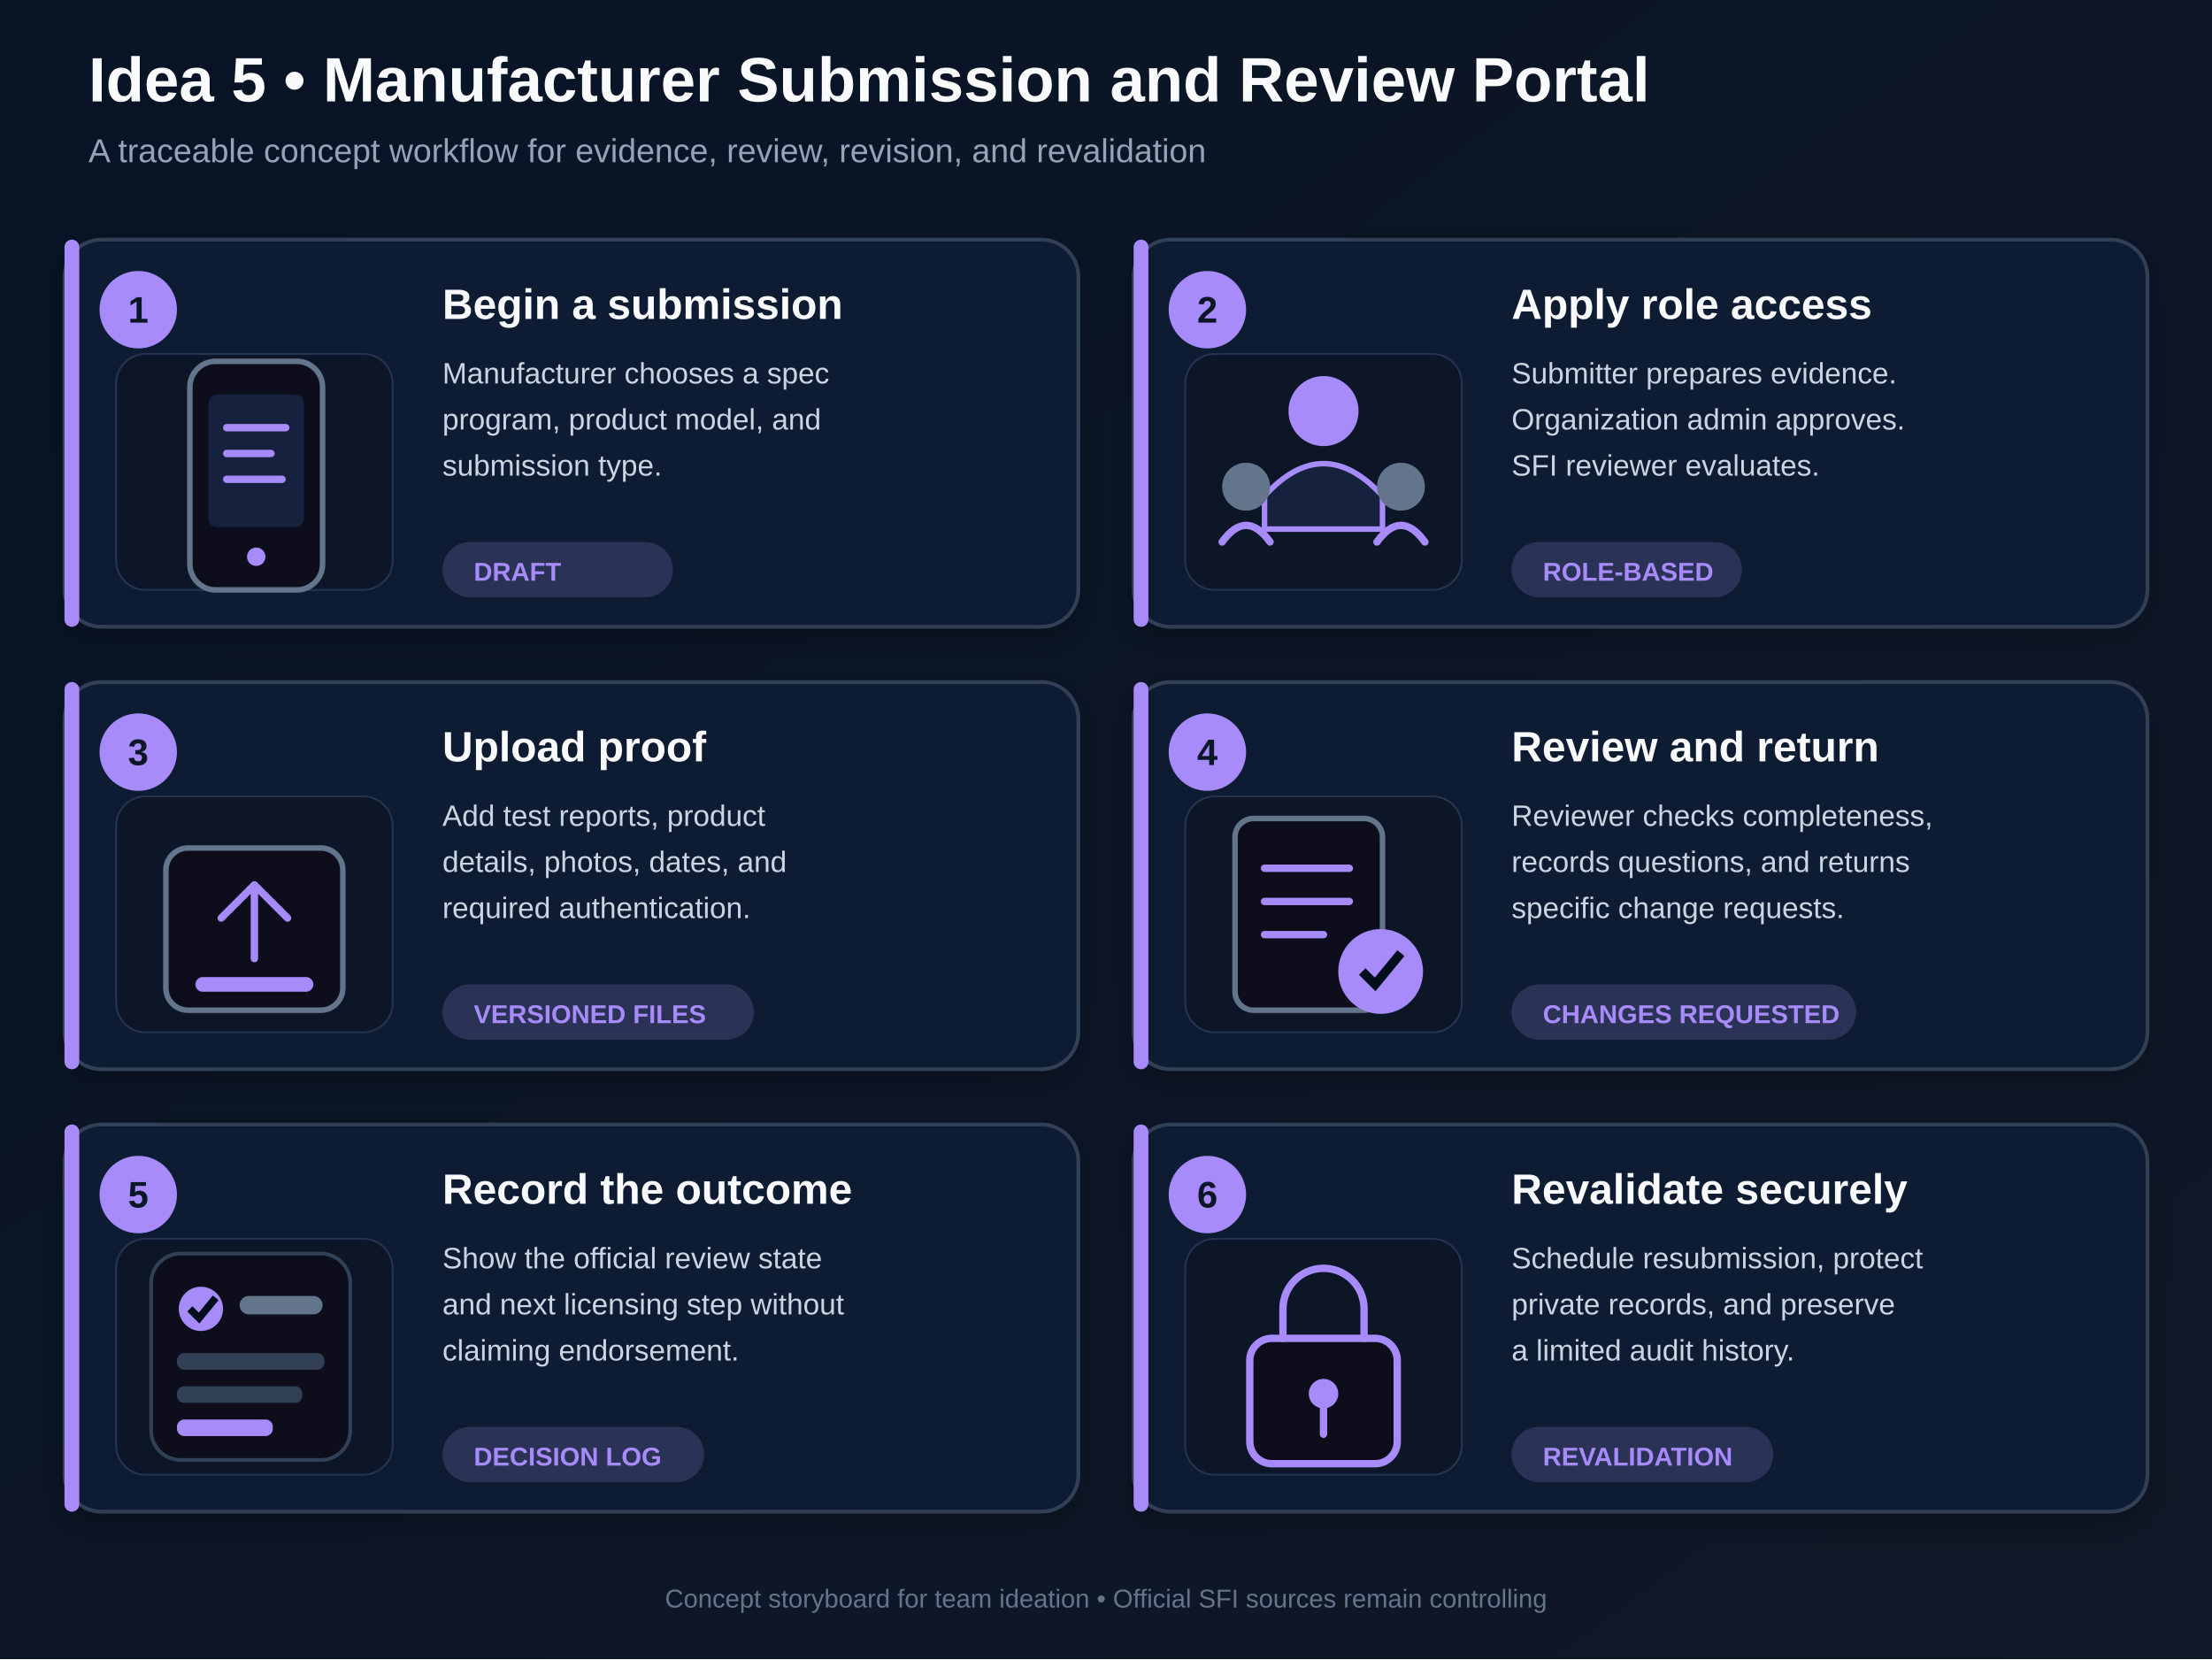
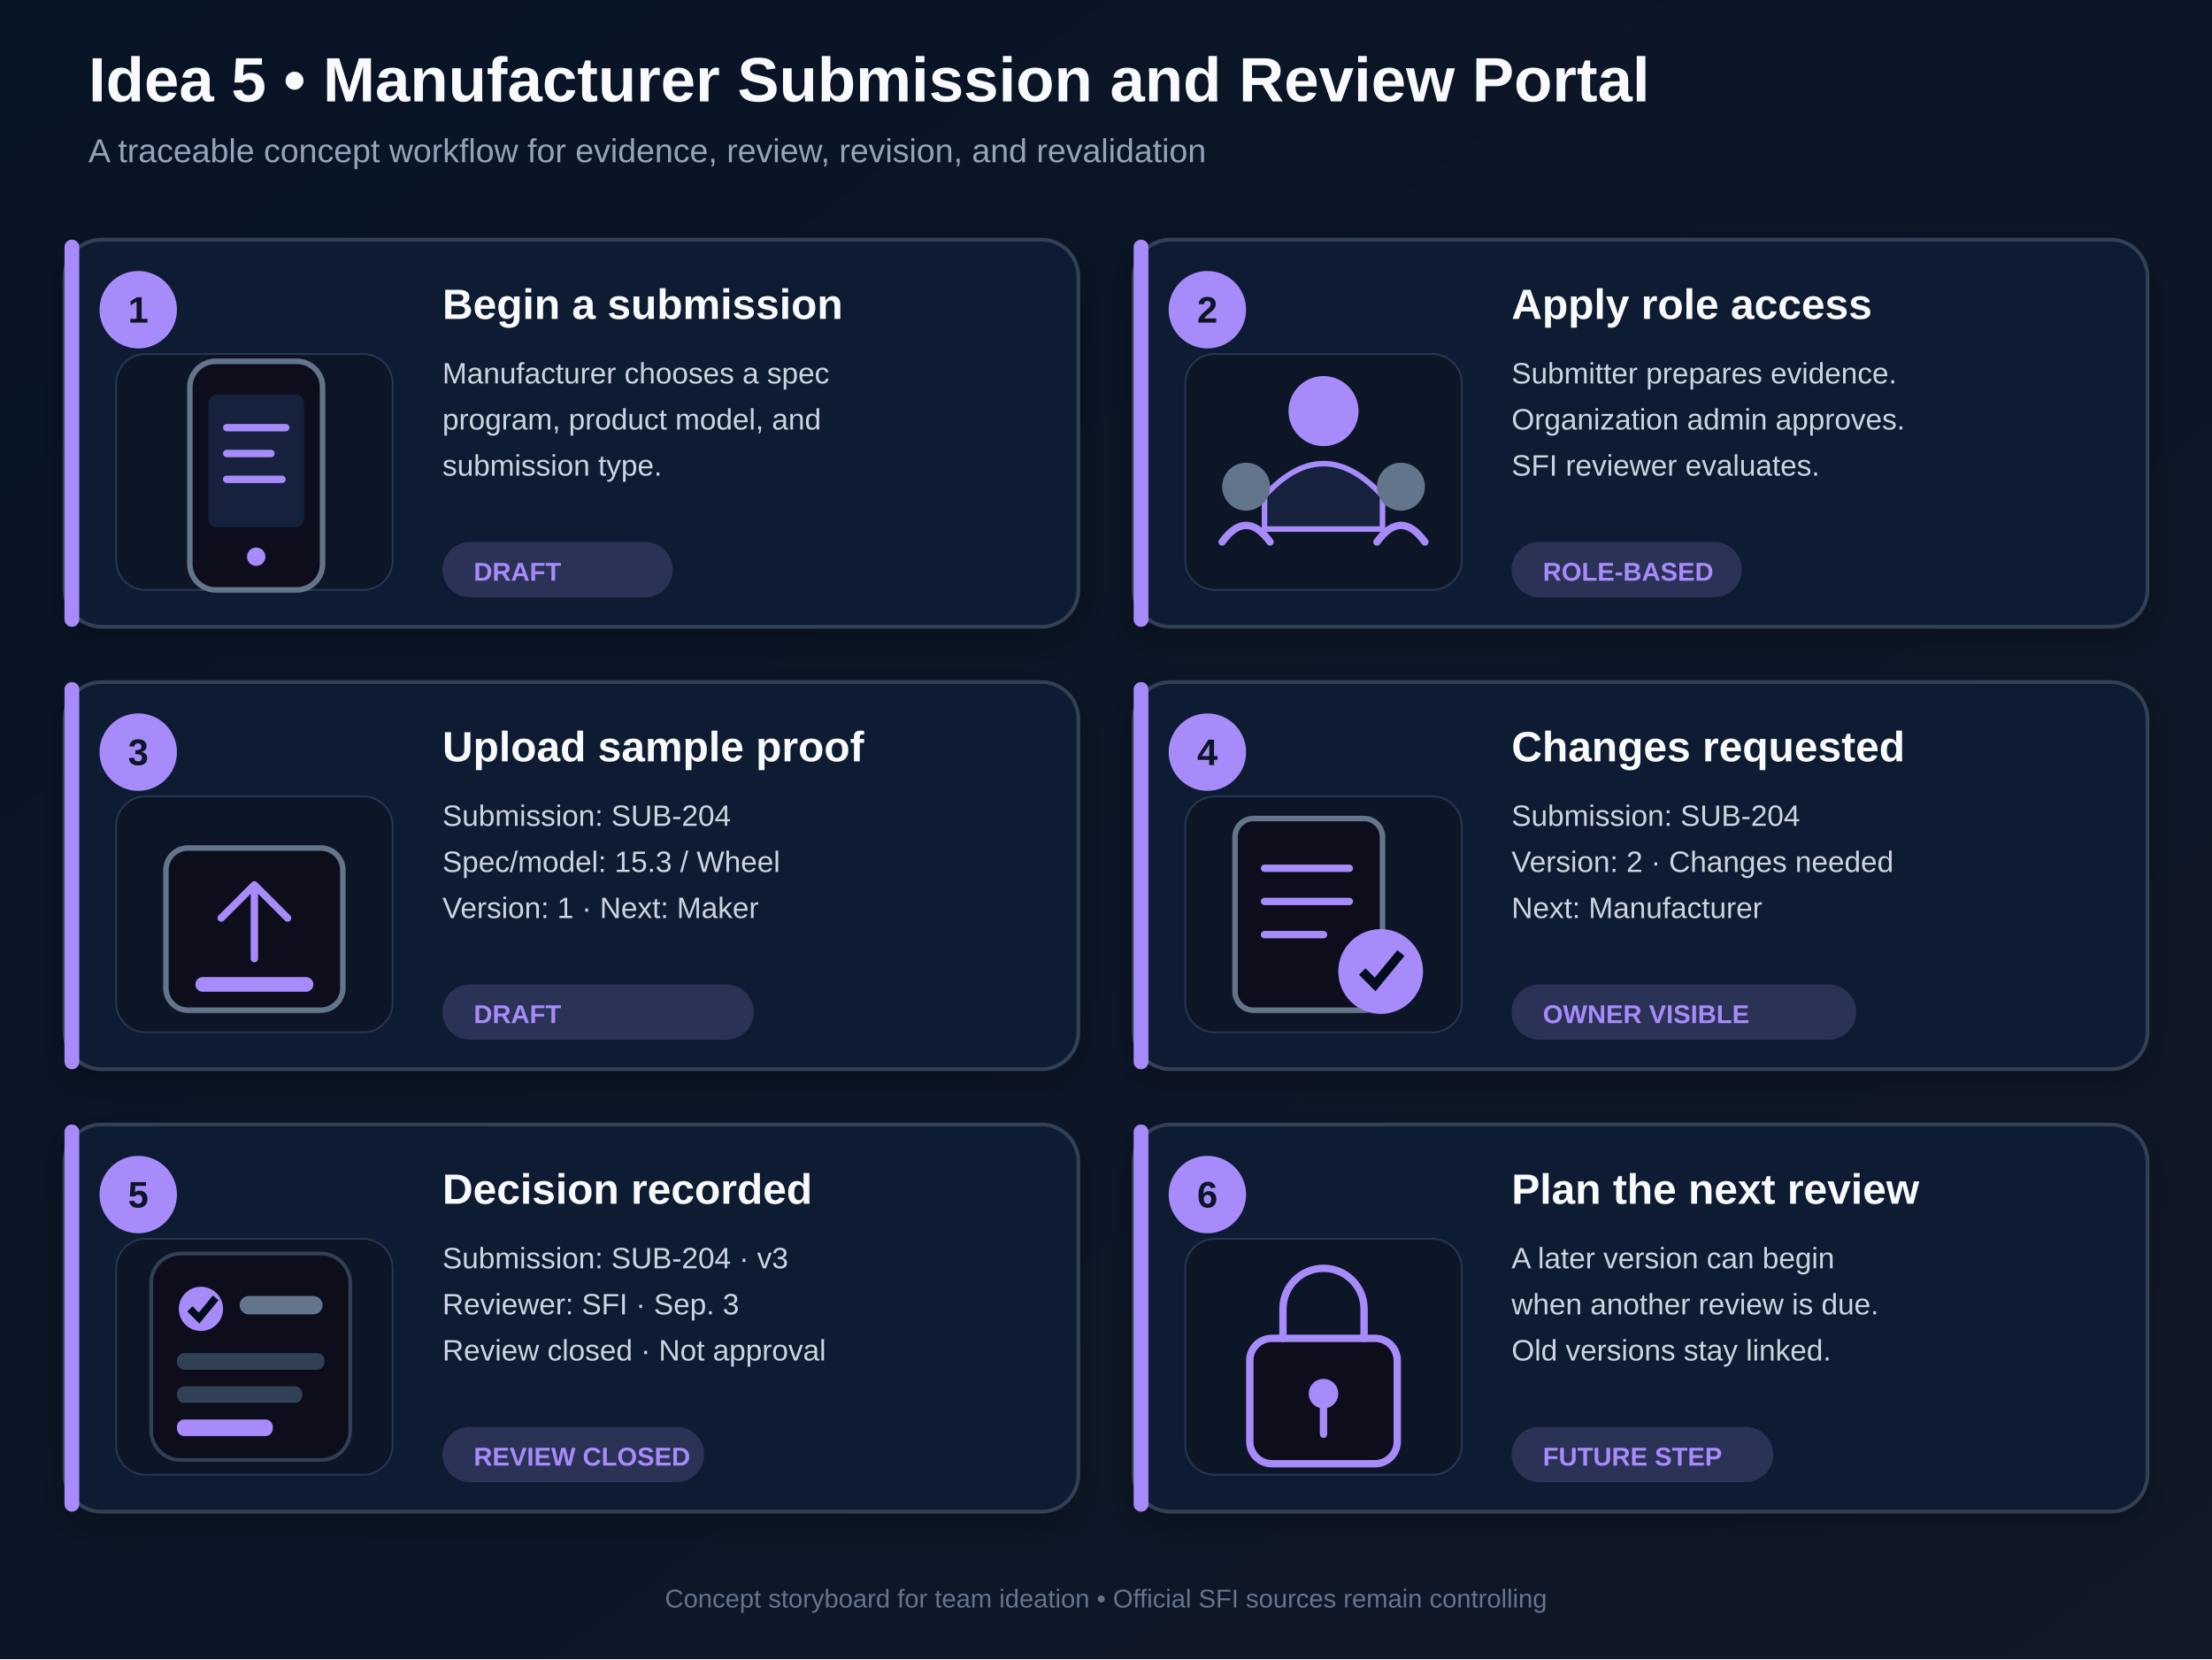
<svg xmlns="http://www.w3.org/2000/svg" width="1200" height="900" viewBox="0 0 1200 900" role="img" aria-labelledby="title desc">
  <defs>
    <linearGradient id="bg" x1="0" y1="0" x2="1" y2="1">
      <stop stop-color="#071426" />
      <stop offset="1" stop-color="#111827" />
    </linearGradient>
    <filter id="shadow">
      <feDropShadow dx="0" dy="6" stdDeviation="8" flood-opacity=".28" />
    </filter>
  </defs>
  <rect width="1200" height="900" fill="url(#bg)" />
  <text x="48" y="55" font-family="Arial,Helvetica,sans-serif" font-size="34" font-weight="700" fill="#f8fafc">Idea 5 • Manufacturer Submission and Review Portal</text>
  <text x="48" y="88" font-family="Arial,Helvetica,sans-serif" font-size="18" fill="#94a3b8">A traceable concept workflow for evidence, review, revision, and revalidation</text>
  <g font-family="Arial,Helvetica,sans-serif" filter="url(#shadow)">
    <rect x="35" y="130" width="550" height="210" rx="20" fill="#101c31" stroke="#334155" stroke-width="2" />
    <rect x="35" y="130" width="8" height="210" rx="4" fill="#a78bfa" />
    <circle cx="75" cy="168" r="21" fill="#a78bfa" />
    <text x="75" y="175" text-anchor="middle" font-size="20" font-weight="700" fill="#071426">1</text>
    <rect x="63" y="192" width="150" height="128" rx="16" fill="#0b1527" stroke="#253550" />
    <rect x="103" y="196" width="72" height="124" rx="14" fill="#08101f" stroke="#64748b" stroke-width="3" />
    <rect x="113" y="214" width="52" height="72" rx="5" fill="#13233e" />
    <circle cx="139" cy="302" r="5" fill="#a78bfa" />
    <path d="M123 232h32M123 246h24M123 260h30" stroke="#a78bfa" stroke-width="4" fill="none" stroke-linecap="round" stroke-linejoin="round" />
    <text x="240" y="173" font-size="23" font-weight="700" fill="#f8fafc">Begin a submission</text>
    <text x="240" y="208" font-size="16" fill="#cbd5e1" font-weight="400">Manufacturer chooses a spec</text>
    <text x="240" y="233" font-size="16" fill="#cbd5e1" font-weight="400">program, product model, and</text>
    <text x="240" y="258" font-size="16" fill="#cbd5e1" font-weight="400">submission type.</text>
    <rect x="240" y="294" width="125" height="30" rx="15" fill="#a78bfa" opacity=".18" />
    <text x="257" y="315" font-size="14" font-weight="700" fill="#a78bfa">DRAFT</text>
  </g>
  <g font-family="Arial,Helvetica,sans-serif" filter="url(#shadow)">
    <rect x="615" y="130" width="550" height="210" rx="20" fill="#101c31" stroke="#334155" stroke-width="2" />
    <rect x="615" y="130" width="8" height="210" rx="4" fill="#a78bfa" />
    <circle cx="655" cy="168" r="21" fill="#a78bfa" />
    <text x="655" y="175" text-anchor="middle" font-size="20" font-weight="700" fill="#071426">2</text>
    <rect x="643" y="192" width="150" height="128" rx="16" fill="#0b1527" stroke="#253550" />
    <circle cx="718" cy="223" r="19" fill="#a78bfa" />
    <path d="M686 269q32-35 64 0v18H686z" fill="#13233e" stroke="#a78bfa" stroke-width="3" />
    <circle cx="676" cy="264" r="13" fill="#64748b" />
    <circle cx="760" cy="264" r="13" fill="#64748b" />
    <path d="M663 294q13-18 26 0M747 294q13-18 26 0" stroke="#a78bfa" stroke-width="4" fill="none" stroke-linecap="round" stroke-linejoin="round" />
    <text x="820" y="173" font-size="23" font-weight="700" fill="#f8fafc">Apply role access</text>
    <text x="820" y="208" font-size="16" fill="#cbd5e1" font-weight="400">Submitter prepares evidence.</text>
    <text x="820" y="233" font-size="16" fill="#cbd5e1" font-weight="400">Organization admin approves.</text>
    <text x="820" y="258" font-size="16" fill="#cbd5e1" font-weight="400">SFI reviewer evaluates.</text>
    <rect x="820" y="294" width="125" height="30" rx="15" fill="#a78bfa" opacity=".18" />
    <text x="837" y="315" font-size="14" font-weight="700" fill="#a78bfa">ROLE-BASED</text>
  </g>
  <g font-family="Arial,Helvetica,sans-serif" filter="url(#shadow)">
    <rect x="35" y="370" width="550" height="210" rx="20" fill="#101c31" stroke="#334155" stroke-width="2" />
    <rect x="35" y="370" width="8" height="210" rx="4" fill="#a78bfa" />
    <circle cx="75" cy="408" r="21" fill="#a78bfa" />
    <text x="75" y="415" text-anchor="middle" font-size="20" font-weight="700" fill="#071426">3</text>
    <rect x="63" y="432" width="150" height="128" rx="16" fill="#0b1527" stroke="#253550" />
    <rect x="90" y="460" width="96" height="88" rx="12" fill="#08101f" stroke="#64748b" stroke-width="3" />
    <path d="M138 520V480M120 498l18-18 18 18" stroke="#a78bfa" stroke-width="4" fill="none" stroke-linecap="round" stroke-linejoin="round" />
    <rect x="106" y="530" width="64" height="8" rx="4" fill="#a78bfa" />
-     <text x="240" y="413" font-size="23" font-weight="700" fill="#f8fafc">Upload proof</text>
-     <text x="240" y="448" font-size="16" fill="#cbd5e1" font-weight="400">Add test reports, product</text>
-     <text x="240" y="473" font-size="16" fill="#cbd5e1" font-weight="400">details, photos, dates, and</text>
-     <text x="240" y="498" font-size="16" fill="#cbd5e1" font-weight="400">required authentication.</text>
+     <text x="240" y="413" font-size="23" font-weight="700" fill="#f8fafc">Upload sample proof</text>
+     <text x="240" y="448" font-size="16" fill="#cbd5e1" font-weight="400">Submission: SUB-204</text>
+     <text x="240" y="473" font-size="16" fill="#cbd5e1" font-weight="400">Spec/model: 15.3 / Wheel</text>
+     <text x="240" y="498" font-size="16" fill="#cbd5e1" font-weight="400">Version: 1 · Next: Maker</text>
    <rect x="240" y="534" width="169" height="30" rx="15" fill="#a78bfa" opacity=".18" />
-     <text x="257" y="555" font-size="14" font-weight="700" fill="#a78bfa">VERSIONED FILES</text>
+     <text x="257" y="555" font-size="14" font-weight="700" fill="#a78bfa">DRAFT</text>
  </g>
  <g font-family="Arial,Helvetica,sans-serif" filter="url(#shadow)">
    <rect x="615" y="370" width="550" height="210" rx="20" fill="#101c31" stroke="#334155" stroke-width="2" />
    <rect x="615" y="370" width="8" height="210" rx="4" fill="#a78bfa" />
    <circle cx="655" cy="408" r="21" fill="#a78bfa" />
    <text x="655" y="415" text-anchor="middle" font-size="20" font-weight="700" fill="#071426">4</text>
    <rect x="643" y="432" width="150" height="128" rx="16" fill="#0b1527" stroke="#253550" />
    <rect x="670" y="444" width="80" height="104" rx="10" fill="#08101f" stroke="#64748b" stroke-width="3" />
    <path d="M686 471h46M686 489h46M686 507h32" stroke="#a78bfa" stroke-width="4" fill="none" stroke-linecap="round" stroke-linejoin="round" />
    <circle cx="749" cy="527" r="23" fill="#a78bfa" />
    <path d="M739 527l7 7 14-17" stroke="#06111f" stroke-width="5" fill="none" />
-     <text x="820" y="413" font-size="23" font-weight="700" fill="#f8fafc">Review and return</text>
-     <text x="820" y="448" font-size="16" fill="#cbd5e1" font-weight="400">Reviewer checks completeness,</text>
-     <text x="820" y="473" font-size="16" fill="#cbd5e1" font-weight="400">records questions, and returns</text>
-     <text x="820" y="498" font-size="16" fill="#cbd5e1" font-weight="400">specific change requests.</text>
+     <text x="820" y="413" font-size="23" font-weight="700" fill="#f8fafc">Changes requested</text>
+     <text x="820" y="448" font-size="16" fill="#cbd5e1" font-weight="400">Submission: SUB-204</text>
+     <text x="820" y="473" font-size="16" fill="#cbd5e1" font-weight="400">Version: 2 · Changes needed</text>
+     <text x="820" y="498" font-size="16" fill="#cbd5e1" font-weight="400">Next: Manufacturer</text>
    <rect x="820" y="534" width="187" height="30" rx="15" fill="#a78bfa" opacity=".18" />
-     <text x="837" y="555" font-size="14" font-weight="700" fill="#a78bfa">CHANGES REQUESTED</text>
+     <text x="837" y="555" font-size="14" font-weight="700" fill="#a78bfa">OWNER VISIBLE</text>
  </g>
  <g font-family="Arial,Helvetica,sans-serif" filter="url(#shadow)">
    <rect x="35" y="610" width="550" height="210" rx="20" fill="#101c31" stroke="#334155" stroke-width="2" />
    <rect x="35" y="610" width="8" height="210" rx="4" fill="#a78bfa" />
    <circle cx="75" cy="648" r="21" fill="#a78bfa" />
    <text x="75" y="655" text-anchor="middle" font-size="20" font-weight="700" fill="#071426">5</text>
    <rect x="63" y="672" width="150" height="128" rx="16" fill="#0b1527" stroke="#253550" />
    <rect x="82" y="680" width="108" height="112" rx="16" fill="#08101f" stroke="#334155" stroke-width="2" />
    <circle cx="109" cy="710" r="12" fill="#a78bfa" />
    <path d="M103 710l5 5 9-11" stroke="#06111f" stroke-width="4" fill="none" />
    <rect x="130" y="703" width="45" height="10" rx="5" fill="#64748b" />
    <rect x="96" y="734" width="80" height="9" rx="4" fill="#334155" />
    <rect x="96" y="752" width="68" height="9" rx="4" fill="#334155" />
    <rect x="96" y="770" width="52" height="9" rx="4" fill="#a78bfa" />
-     <text x="240" y="653" font-size="23" font-weight="700" fill="#f8fafc">Record the outcome</text>
-     <text x="240" y="688" font-size="16" fill="#cbd5e1" font-weight="400">Show the official review state</text>
-     <text x="240" y="713" font-size="16" fill="#cbd5e1" font-weight="400">and next licensing step without</text>
-     <text x="240" y="738" font-size="16" fill="#cbd5e1" font-weight="400">claiming endorsement.</text>
+     <text x="240" y="653" font-size="23" font-weight="700" fill="#f8fafc">Decision recorded</text>
+     <text x="240" y="688" font-size="16" fill="#cbd5e1" font-weight="400">Submission: SUB-204 · v3</text>
+     <text x="240" y="713" font-size="16" fill="#cbd5e1" font-weight="400">Reviewer: SFI · Sep. 3</text>
+     <text x="240" y="738" font-size="16" fill="#cbd5e1" font-weight="400">Review closed · Not approval</text>
    <rect x="240" y="774" width="142" height="30" rx="15" fill="#a78bfa" opacity=".18" />
-     <text x="257" y="795" font-size="14" font-weight="700" fill="#a78bfa">DECISION LOG</text>
+     <text x="257" y="795" font-size="14" font-weight="700" fill="#a78bfa">REVIEW CLOSED</text>
  </g>
  <g font-family="Arial,Helvetica,sans-serif" filter="url(#shadow)">
    <rect x="615" y="610" width="550" height="210" rx="20" fill="#101c31" stroke="#334155" stroke-width="2" />
    <rect x="615" y="610" width="8" height="210" rx="4" fill="#a78bfa" />
    <circle cx="655" cy="648" r="21" fill="#a78bfa" />
    <text x="655" y="655" text-anchor="middle" font-size="20" font-weight="700" fill="#071426">6</text>
    <rect x="643" y="672" width="150" height="128" rx="16" fill="#0b1527" stroke="#253550" />
    <rect x="678" y="726" width="80" height="68" rx="12" fill="#08101f" stroke="#a78bfa" stroke-width="4" />
    <path d="M696 726V710a22 22 0 0 1 44 0v16" stroke="#a78bfa" stroke-width="4" fill="none" stroke-linecap="round" stroke-linejoin="round" />
    <circle cx="718" cy="756" r="8" fill="#a78bfa" />
    <path d="M718 764v14" stroke="#a78bfa" stroke-width="4" fill="none" stroke-linecap="round" stroke-linejoin="round" />
-     <text x="820" y="653" font-size="23" font-weight="700" fill="#f8fafc">Revalidate securely</text>
-     <text x="820" y="688" font-size="16" fill="#cbd5e1" font-weight="400">Schedule resubmission, protect</text>
-     <text x="820" y="713" font-size="16" fill="#cbd5e1" font-weight="400">private records, and preserve</text>
-     <text x="820" y="738" font-size="16" fill="#cbd5e1" font-weight="400">a limited audit history.</text>
+     <text x="820" y="653" font-size="23" font-weight="700" fill="#f8fafc">Plan the next review</text>
+     <text x="820" y="688" font-size="16" fill="#cbd5e1" font-weight="400">A later version can begin</text>
+     <text x="820" y="713" font-size="16" fill="#cbd5e1" font-weight="400">when another review is due.</text>
+     <text x="820" y="738" font-size="16" fill="#cbd5e1" font-weight="400">Old versions stay linked.</text>
    <rect x="820" y="774" width="142" height="30" rx="15" fill="#a78bfa" opacity=".18" />
-     <text x="837" y="795" font-size="14" font-weight="700" fill="#a78bfa">REVALIDATION</text>
+     <text x="837" y="795" font-size="14" font-weight="700" fill="#a78bfa">FUTURE STEP</text>
  </g>
  <text x="600" y="872" text-anchor="middle" font-family="Arial,Helvetica,sans-serif" font-size="14" fill="#64748b">Concept storyboard for team ideation • Official SFI sources remain controlling</text>
</svg>
